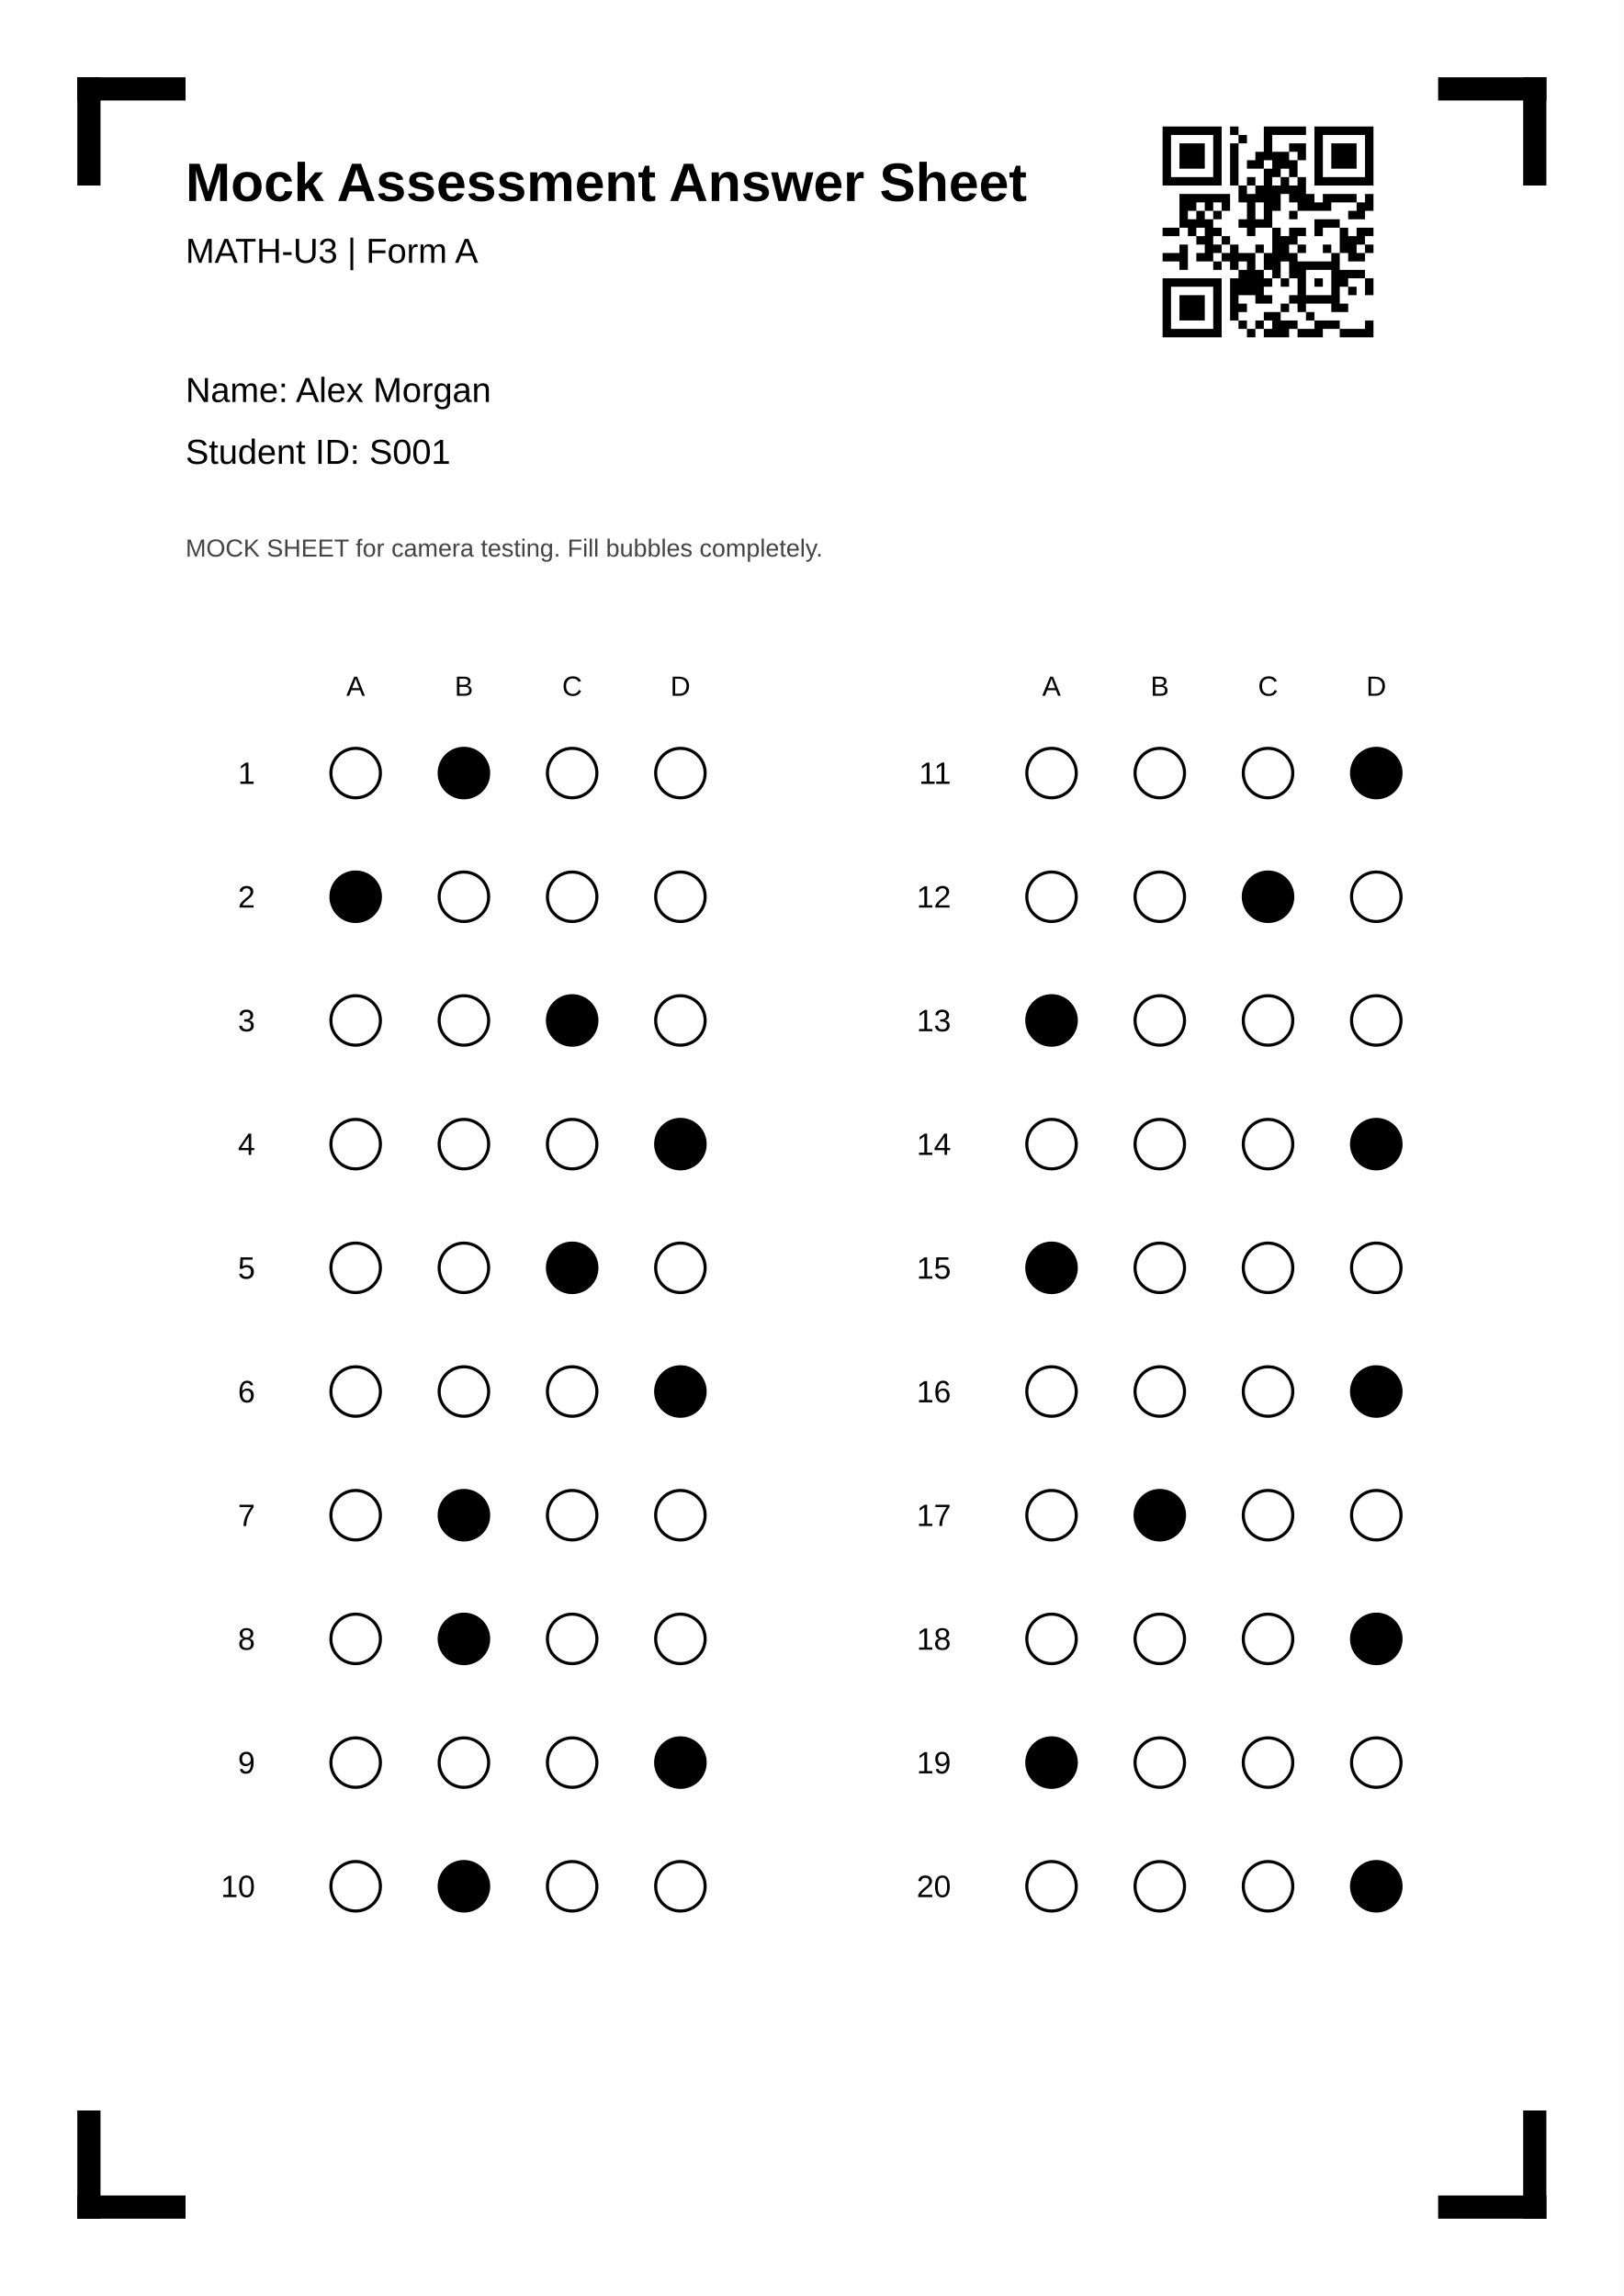
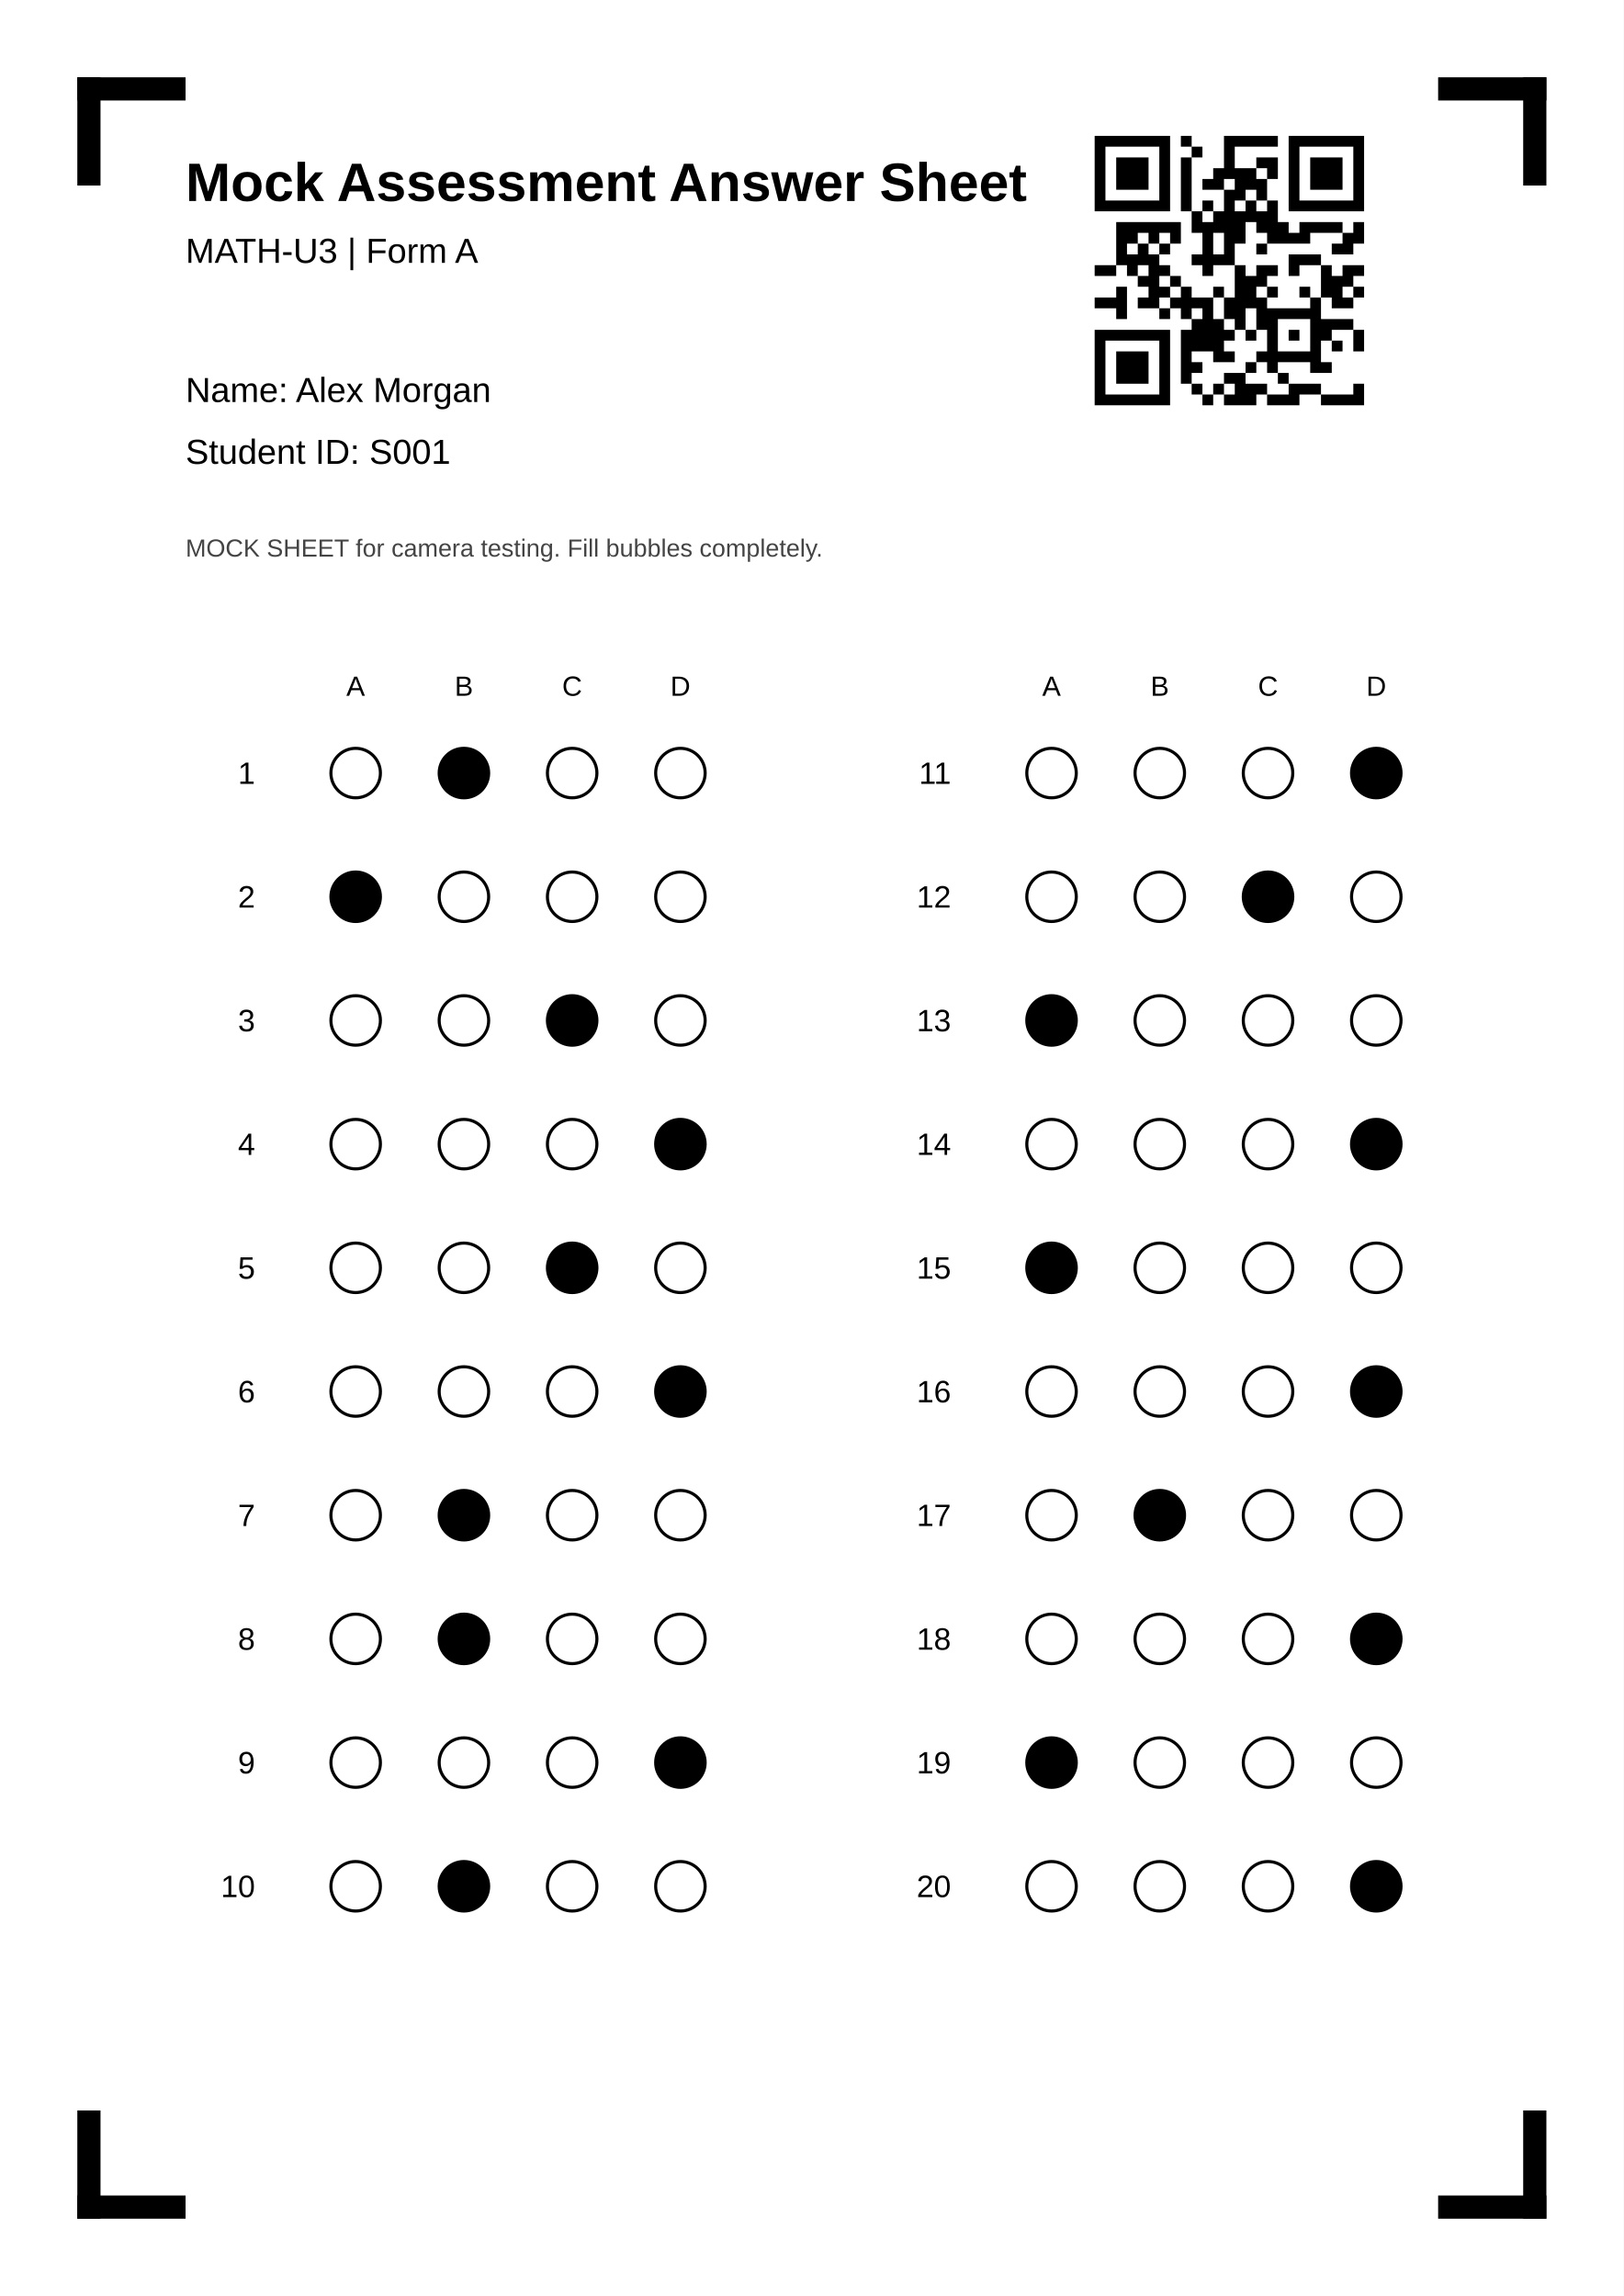
<svg xmlns="http://www.w3.org/2000/svg" width="210mm" height="297mm" viewBox="0 0 210 297" font-family="Arial, Helvetica, sans-serif">
  <rect width="210" height="297" fill="#fff" />
  <rect x="10" y="10" width="14" height="3" fill="#000" />
  <rect x="10" y="10" width="3" height="14" fill="#000" />
  <rect x="186" y="10" width="14" height="3" fill="#000" />
  <rect x="197" y="10" width="3" height="14" fill="#000" />
  <rect x="10" y="284" width="14" height="3" fill="#000" />
  <rect x="10" y="273" width="3" height="14" fill="#000" />
  <rect x="186" y="284" width="14" height="3" fill="#000" />
  <rect x="197" y="273" width="3" height="14" fill="#000" />
-   <path fill="#000" d="M150.364 16.364h1.091v1.091h-1.091zM151.455 16.364h1.091v1.091h-1.091zM152.545 16.364h1.091v1.091h-1.091zM153.636 16.364h1.091v1.091h-1.091zM154.727 16.364h1.091v1.091h-1.091zM155.818 16.364h1.091v1.091h-1.091zM156.909 16.364h1.091v1.091h-1.091zM159.091 16.364h1.091v1.091h-1.091zM163.455 16.364h1.091v1.091h-1.091zM164.545 16.364h1.091v1.091h-1.091zM165.636 16.364h1.091v1.091h-1.091zM166.727 16.364h1.091v1.091h-1.091zM167.818 16.364h1.091v1.091h-1.091zM170.000 16.364h1.091v1.091h-1.091zM171.091 16.364h1.091v1.091h-1.091zM172.182 16.364h1.091v1.091h-1.091zM173.273 16.364h1.091v1.091h-1.091zM174.364 16.364h1.091v1.091h-1.091zM175.455 16.364h1.091v1.091h-1.091zM176.545 16.364h1.091v1.091h-1.091zM150.364 17.455h1.091v1.091h-1.091zM156.909 17.455h1.091v1.091h-1.091zM160.182 17.455h1.091v1.091h-1.091zM163.455 17.455h1.091v1.091h-1.091zM170.000 17.455h1.091v1.091h-1.091zM176.545 17.455h1.091v1.091h-1.091zM150.364 18.545h1.091v1.091h-1.091zM152.545 18.545h1.091v1.091h-1.091zM153.636 18.545h1.091v1.091h-1.091zM154.727 18.545h1.091v1.091h-1.091zM156.909 18.545h1.091v1.091h-1.091zM159.091 18.545h1.091v1.091h-1.091zM163.455 18.545h1.091v1.091h-1.091zM166.727 18.545h1.091v1.091h-1.091zM167.818 18.545h1.091v1.091h-1.091zM170.000 18.545h1.091v1.091h-1.091zM172.182 18.545h1.091v1.091h-1.091zM173.273 18.545h1.091v1.091h-1.091zM174.364 18.545h1.091v1.091h-1.091zM176.545 18.545h1.091v1.091h-1.091zM150.364 19.636h1.091v1.091h-1.091zM152.545 19.636h1.091v1.091h-1.091zM153.636 19.636h1.091v1.091h-1.091zM154.727 19.636h1.091v1.091h-1.091zM156.909 19.636h1.091v1.091h-1.091zM159.091 19.636h1.091v1.091h-1.091zM162.364 19.636h1.091v1.091h-1.091zM163.455 19.636h1.091v1.091h-1.091zM164.545 19.636h1.091v1.091h-1.091zM165.636 19.636h1.091v1.091h-1.091zM167.818 19.636h1.091v1.091h-1.091zM170.000 19.636h1.091v1.091h-1.091zM172.182 19.636h1.091v1.091h-1.091zM173.273 19.636h1.091v1.091h-1.091zM174.364 19.636h1.091v1.091h-1.091zM176.545 19.636h1.091v1.091h-1.091zM150.364 20.727h1.091v1.091h-1.091zM152.545 20.727h1.091v1.091h-1.091zM153.636 20.727h1.091v1.091h-1.091zM154.727 20.727h1.091v1.091h-1.091zM156.909 20.727h1.091v1.091h-1.091zM159.091 20.727h1.091v1.091h-1.091zM161.273 20.727h1.091v1.091h-1.091zM162.364 20.727h1.091v1.091h-1.091zM164.545 20.727h1.091v1.091h-1.091zM165.636 20.727h1.091v1.091h-1.091zM166.727 20.727h1.091v1.091h-1.091zM170.000 20.727h1.091v1.091h-1.091zM172.182 20.727h1.091v1.091h-1.091zM173.273 20.727h1.091v1.091h-1.091zM174.364 20.727h1.091v1.091h-1.091zM176.545 20.727h1.091v1.091h-1.091zM150.364 21.818h1.091v1.091h-1.091zM156.909 21.818h1.091v1.091h-1.091zM159.091 21.818h1.091v1.091h-1.091zM163.455 21.818h1.091v1.091h-1.091zM164.545 21.818h1.091v1.091h-1.091zM166.727 21.818h1.091v1.091h-1.091zM170.000 21.818h1.091v1.091h-1.091zM176.545 21.818h1.091v1.091h-1.091zM150.364 22.909h1.091v1.091h-1.091zM151.455 22.909h1.091v1.091h-1.091zM152.545 22.909h1.091v1.091h-1.091zM153.636 22.909h1.091v1.091h-1.091zM154.727 22.909h1.091v1.091h-1.091zM155.818 22.909h1.091v1.091h-1.091zM156.909 22.909h1.091v1.091h-1.091zM159.091 22.909h1.091v1.091h-1.091zM161.273 22.909h1.091v1.091h-1.091zM163.455 22.909h1.091v1.091h-1.091zM165.636 22.909h1.091v1.091h-1.091zM167.818 22.909h1.091v1.091h-1.091zM170.000 22.909h1.091v1.091h-1.091zM171.091 22.909h1.091v1.091h-1.091zM172.182 22.909h1.091v1.091h-1.091zM173.273 22.909h1.091v1.091h-1.091zM174.364 22.909h1.091v1.091h-1.091zM175.455 22.909h1.091v1.091h-1.091zM176.545 22.909h1.091v1.091h-1.091zM160.182 24.000h1.091v1.091h-1.091zM162.364 24.000h1.091v1.091h-1.091zM163.455 24.000h1.091v1.091h-1.091zM164.545 24.000h1.091v1.091h-1.091zM165.636 24.000h1.091v1.091h-1.091zM166.727 24.000h1.091v1.091h-1.091zM167.818 24.000h1.091v1.091h-1.091zM152.545 25.091h1.091v1.091h-1.091zM153.636 25.091h1.091v1.091h-1.091zM154.727 25.091h1.091v1.091h-1.091zM155.818 25.091h1.091v1.091h-1.091zM156.909 25.091h1.091v1.091h-1.091zM158.000 25.091h1.091v1.091h-1.091zM160.182 25.091h1.091v1.091h-1.091zM161.273 25.091h1.091v1.091h-1.091zM162.364 25.091h1.091v1.091h-1.091zM163.455 25.091h1.091v1.091h-1.091zM164.545 25.091h1.091v1.091h-1.091zM166.727 25.091h1.091v1.091h-1.091zM167.818 25.091h1.091v1.091h-1.091zM168.909 25.091h1.091v1.091h-1.091zM171.091 25.091h1.091v1.091h-1.091zM172.182 25.091h1.091v1.091h-1.091zM173.273 25.091h1.091v1.091h-1.091zM174.364 25.091h1.091v1.091h-1.091zM176.545 25.091h1.091v1.091h-1.091zM152.545 26.182h1.091v1.091h-1.091zM153.636 26.182h1.091v1.091h-1.091zM155.818 26.182h1.091v1.091h-1.091zM158.000 26.182h1.091v1.091h-1.091zM161.273 26.182h1.091v1.091h-1.091zM163.455 26.182h1.091v1.091h-1.091zM164.545 26.182h1.091v1.091h-1.091zM167.818 26.182h1.091v1.091h-1.091zM168.909 26.182h1.091v1.091h-1.091zM170.000 26.182h1.091v1.091h-1.091zM171.091 26.182h1.091v1.091h-1.091zM175.455 26.182h1.091v1.091h-1.091zM176.545 26.182h1.091v1.091h-1.091zM152.545 27.273h1.091v1.091h-1.091zM154.727 27.273h1.091v1.091h-1.091zM156.909 27.273h1.091v1.091h-1.091zM161.273 27.273h1.091v1.091h-1.091zM163.455 27.273h1.091v1.091h-1.091zM166.727 27.273h1.091v1.091h-1.091zM174.364 27.273h1.091v1.091h-1.091zM175.455 27.273h1.091v1.091h-1.091zM152.545 28.364h1.091v1.091h-1.091zM153.636 28.364h1.091v1.091h-1.091zM154.727 28.364h1.091v1.091h-1.091zM155.818 28.364h1.091v1.091h-1.091zM160.182 28.364h1.091v1.091h-1.091zM161.273 28.364h1.091v1.091h-1.091zM162.364 28.364h1.091v1.091h-1.091zM163.455 28.364h1.091v1.091h-1.091zM170.000 28.364h1.091v1.091h-1.091zM171.091 28.364h1.091v1.091h-1.091zM172.182 28.364h1.091v1.091h-1.091zM150.364 29.455h1.091v1.091h-1.091zM151.455 29.455h1.091v1.091h-1.091zM153.636 29.455h1.091v1.091h-1.091zM155.818 29.455h1.091v1.091h-1.091zM156.909 29.455h1.091v1.091h-1.091zM161.273 29.455h1.091v1.091h-1.091zM164.545 29.455h1.091v1.091h-1.091zM166.727 29.455h1.091v1.091h-1.091zM167.818 29.455h1.091v1.091h-1.091zM170.000 29.455h1.091v1.091h-1.091zM173.273 29.455h1.091v1.091h-1.091zM175.455 29.455h1.091v1.091h-1.091zM176.545 29.455h1.091v1.091h-1.091zM154.727 30.545h1.091v1.091h-1.091zM155.818 30.545h1.091v1.091h-1.091zM158.000 30.545h1.091v1.091h-1.091zM164.545 30.545h1.091v1.091h-1.091zM165.636 30.545h1.091v1.091h-1.091zM166.727 30.545h1.091v1.091h-1.091zM173.273 30.545h1.091v1.091h-1.091zM174.364 30.545h1.091v1.091h-1.091zM175.455 30.545h1.091v1.091h-1.091zM152.545 31.636h1.091v1.091h-1.091zM155.818 31.636h1.091v1.091h-1.091zM156.909 31.636h1.091v1.091h-1.091zM159.091 31.636h1.091v1.091h-1.091zM162.364 31.636h1.091v1.091h-1.091zM164.545 31.636h1.091v1.091h-1.091zM165.636 31.636h1.091v1.091h-1.091zM167.818 31.636h1.091v1.091h-1.091zM171.091 31.636h1.091v1.091h-1.091zM173.273 31.636h1.091v1.091h-1.091zM174.364 31.636h1.091v1.091h-1.091zM176.545 31.636h1.091v1.091h-1.091zM150.364 32.727h1.091v1.091h-1.091zM151.455 32.727h1.091v1.091h-1.091zM152.545 32.727h1.091v1.091h-1.091zM154.727 32.727h1.091v1.091h-1.091zM155.818 32.727h1.091v1.091h-1.091zM158.000 32.727h1.091v1.091h-1.091zM159.091 32.727h1.091v1.091h-1.091zM160.182 32.727h1.091v1.091h-1.091zM161.273 32.727h1.091v1.091h-1.091zM163.455 32.727h1.091v1.091h-1.091zM164.545 32.727h1.091v1.091h-1.091zM165.636 32.727h1.091v1.091h-1.091zM166.727 32.727h1.091v1.091h-1.091zM172.182 32.727h1.091v1.091h-1.091zM174.364 32.727h1.091v1.091h-1.091zM175.455 32.727h1.091v1.091h-1.091zM152.545 33.818h1.091v1.091h-1.091zM156.909 33.818h1.091v1.091h-1.091zM159.091 33.818h1.091v1.091h-1.091zM161.273 33.818h1.091v1.091h-1.091zM163.455 33.818h1.091v1.091h-1.091zM164.545 33.818h1.091v1.091h-1.091zM166.727 33.818h1.091v1.091h-1.091zM167.818 33.818h1.091v1.091h-1.091zM168.909 33.818h1.091v1.091h-1.091zM170.000 33.818h1.091v1.091h-1.091zM171.091 33.818h1.091v1.091h-1.091zM172.182 33.818h1.091v1.091h-1.091zM160.182 34.909h1.091v1.091h-1.091zM161.273 34.909h1.091v1.091h-1.091zM162.364 34.909h1.091v1.091h-1.091zM164.545 34.909h1.091v1.091h-1.091zM166.727 34.909h1.091v1.091h-1.091zM167.818 34.909h1.091v1.091h-1.091zM172.182 34.909h1.091v1.091h-1.091zM173.273 34.909h1.091v1.091h-1.091zM174.364 34.909h1.091v1.091h-1.091zM175.455 34.909h1.091v1.091h-1.091zM150.364 36.000h1.091v1.091h-1.091zM151.455 36.000h1.091v1.091h-1.091zM152.545 36.000h1.091v1.091h-1.091zM153.636 36.000h1.091v1.091h-1.091zM154.727 36.000h1.091v1.091h-1.091zM155.818 36.000h1.091v1.091h-1.091zM156.909 36.000h1.091v1.091h-1.091zM159.091 36.000h1.091v1.091h-1.091zM160.182 36.000h1.091v1.091h-1.091zM161.273 36.000h1.091v1.091h-1.091zM162.364 36.000h1.091v1.091h-1.091zM163.455 36.000h1.091v1.091h-1.091zM165.636 36.000h1.091v1.091h-1.091zM167.818 36.000h1.091v1.091h-1.091zM170.000 36.000h1.091v1.091h-1.091zM172.182 36.000h1.091v1.091h-1.091zM173.273 36.000h1.091v1.091h-1.091zM176.545 36.000h1.091v1.091h-1.091zM150.364 37.091h1.091v1.091h-1.091zM156.909 37.091h1.091v1.091h-1.091zM159.091 37.091h1.091v1.091h-1.091zM160.182 37.091h1.091v1.091h-1.091zM161.273 37.091h1.091v1.091h-1.091zM162.364 37.091h1.091v1.091h-1.091zM167.818 37.091h1.091v1.091h-1.091zM172.182 37.091h1.091v1.091h-1.091zM174.364 37.091h1.091v1.091h-1.091zM176.545 37.091h1.091v1.091h-1.091zM150.364 38.182h1.091v1.091h-1.091zM152.545 38.182h1.091v1.091h-1.091zM153.636 38.182h1.091v1.091h-1.091zM154.727 38.182h1.091v1.091h-1.091zM156.909 38.182h1.091v1.091h-1.091zM159.091 38.182h1.091v1.091h-1.091zM162.364 38.182h1.091v1.091h-1.091zM163.455 38.182h1.091v1.091h-1.091zM166.727 38.182h1.091v1.091h-1.091zM167.818 38.182h1.091v1.091h-1.091zM168.909 38.182h1.091v1.091h-1.091zM170.000 38.182h1.091v1.091h-1.091zM171.091 38.182h1.091v1.091h-1.091zM172.182 38.182h1.091v1.091h-1.091zM150.364 39.273h1.091v1.091h-1.091zM152.545 39.273h1.091v1.091h-1.091zM153.636 39.273h1.091v1.091h-1.091zM154.727 39.273h1.091v1.091h-1.091zM156.909 39.273h1.091v1.091h-1.091zM159.091 39.273h1.091v1.091h-1.091zM160.182 39.273h1.091v1.091h-1.091zM165.636 39.273h1.091v1.091h-1.091zM167.818 39.273h1.091v1.091h-1.091zM172.182 39.273h1.091v1.091h-1.091zM173.273 39.273h1.091v1.091h-1.091zM150.364 40.364h1.091v1.091h-1.091zM152.545 40.364h1.091v1.091h-1.091zM153.636 40.364h1.091v1.091h-1.091zM154.727 40.364h1.091v1.091h-1.091zM156.909 40.364h1.091v1.091h-1.091zM159.091 40.364h1.091v1.091h-1.091zM163.455 40.364h1.091v1.091h-1.091zM164.545 40.364h1.091v1.091h-1.091zM168.909 40.364h1.091v1.091h-1.091zM150.364 41.455h1.091v1.091h-1.091zM156.909 41.455h1.091v1.091h-1.091zM160.182 41.455h1.091v1.091h-1.091zM162.364 41.455h1.091v1.091h-1.091zM164.545 41.455h1.091v1.091h-1.091zM165.636 41.455h1.091v1.091h-1.091zM166.727 41.455h1.091v1.091h-1.091zM170.000 41.455h1.091v1.091h-1.091zM171.091 41.455h1.091v1.091h-1.091zM172.182 41.455h1.091v1.091h-1.091zM176.545 41.455h1.091v1.091h-1.091zM150.364 42.545h1.091v1.091h-1.091zM151.455 42.545h1.091v1.091h-1.091zM152.545 42.545h1.091v1.091h-1.091zM153.636 42.545h1.091v1.091h-1.091zM154.727 42.545h1.091v1.091h-1.091zM155.818 42.545h1.091v1.091h-1.091zM156.909 42.545h1.091v1.091h-1.091zM161.273 42.545h1.091v1.091h-1.091zM163.455 42.545h1.091v1.091h-1.091zM164.545 42.545h1.091v1.091h-1.091zM165.636 42.545h1.091v1.091h-1.091zM167.818 42.545h1.091v1.091h-1.091zM168.909 42.545h1.091v1.091h-1.091zM170.000 42.545h1.091v1.091h-1.091zM173.273 42.545h1.091v1.091h-1.091zM174.364 42.545h1.091v1.091h-1.091zM175.455 42.545h1.091v1.091h-1.091zM176.545 42.545h1.091v1.091h-1.091z" />
+   <path fill="#000" d="M141.576 17.576h1.394v1.394h-1.394zM142.970 17.576h1.394v1.394h-1.394zM144.364 17.576h1.394v1.394h-1.394zM145.758 17.576h1.394v1.394h-1.394zM147.152 17.576h1.394v1.394h-1.394zM148.545 17.576h1.394v1.394h-1.394zM149.939 17.576h1.394v1.394h-1.394zM152.727 17.576h1.394v1.394h-1.394zM158.303 17.576h1.394v1.394h-1.394zM159.697 17.576h1.394v1.394h-1.394zM161.091 17.576h1.394v1.394h-1.394zM162.485 17.576h1.394v1.394h-1.394zM163.879 17.576h1.394v1.394h-1.394zM166.667 17.576h1.394v1.394h-1.394zM168.061 17.576h1.394v1.394h-1.394zM169.455 17.576h1.394v1.394h-1.394zM170.848 17.576h1.394v1.394h-1.394zM172.242 17.576h1.394v1.394h-1.394zM173.636 17.576h1.394v1.394h-1.394zM175.030 17.576h1.394v1.394h-1.394zM141.576 18.970h1.394v1.394h-1.394zM149.939 18.970h1.394v1.394h-1.394zM154.121 18.970h1.394v1.394h-1.394zM158.303 18.970h1.394v1.394h-1.394zM166.667 18.970h1.394v1.394h-1.394zM175.030 18.970h1.394v1.394h-1.394zM141.576 20.364h1.394v1.394h-1.394zM144.364 20.364h1.394v1.394h-1.394zM145.758 20.364h1.394v1.394h-1.394zM147.152 20.364h1.394v1.394h-1.394zM149.939 20.364h1.394v1.394h-1.394zM152.727 20.364h1.394v1.394h-1.394zM158.303 20.364h1.394v1.394h-1.394zM162.485 20.364h1.394v1.394h-1.394zM163.879 20.364h1.394v1.394h-1.394zM166.667 20.364h1.394v1.394h-1.394zM169.455 20.364h1.394v1.394h-1.394zM170.848 20.364h1.394v1.394h-1.394zM172.242 20.364h1.394v1.394h-1.394zM175.030 20.364h1.394v1.394h-1.394zM141.576 21.758h1.394v1.394h-1.394zM144.364 21.758h1.394v1.394h-1.394zM145.758 21.758h1.394v1.394h-1.394zM147.152 21.758h1.394v1.394h-1.394zM149.939 21.758h1.394v1.394h-1.394zM152.727 21.758h1.394v1.394h-1.394zM156.909 21.758h1.394v1.394h-1.394zM158.303 21.758h1.394v1.394h-1.394zM159.697 21.758h1.394v1.394h-1.394zM161.091 21.758h1.394v1.394h-1.394zM163.879 21.758h1.394v1.394h-1.394zM166.667 21.758h1.394v1.394h-1.394zM169.455 21.758h1.394v1.394h-1.394zM170.848 21.758h1.394v1.394h-1.394zM172.242 21.758h1.394v1.394h-1.394zM175.030 21.758h1.394v1.394h-1.394zM141.576 23.152h1.394v1.394h-1.394zM144.364 23.152h1.394v1.394h-1.394zM145.758 23.152h1.394v1.394h-1.394zM147.152 23.152h1.394v1.394h-1.394zM149.939 23.152h1.394v1.394h-1.394zM152.727 23.152h1.394v1.394h-1.394zM155.515 23.152h1.394v1.394h-1.394zM156.909 23.152h1.394v1.394h-1.394zM159.697 23.152h1.394v1.394h-1.394zM161.091 23.152h1.394v1.394h-1.394zM162.485 23.152h1.394v1.394h-1.394zM166.667 23.152h1.394v1.394h-1.394zM169.455 23.152h1.394v1.394h-1.394zM170.848 23.152h1.394v1.394h-1.394zM172.242 23.152h1.394v1.394h-1.394zM175.030 23.152h1.394v1.394h-1.394zM141.576 24.545h1.394v1.394h-1.394zM149.939 24.545h1.394v1.394h-1.394zM152.727 24.545h1.394v1.394h-1.394zM158.303 24.545h1.394v1.394h-1.394zM159.697 24.545h1.394v1.394h-1.394zM162.485 24.545h1.394v1.394h-1.394zM166.667 24.545h1.394v1.394h-1.394zM175.030 24.545h1.394v1.394h-1.394zM141.576 25.939h1.394v1.394h-1.394zM142.970 25.939h1.394v1.394h-1.394zM144.364 25.939h1.394v1.394h-1.394zM145.758 25.939h1.394v1.394h-1.394zM147.152 25.939h1.394v1.394h-1.394zM148.545 25.939h1.394v1.394h-1.394zM149.939 25.939h1.394v1.394h-1.394zM152.727 25.939h1.394v1.394h-1.394zM155.515 25.939h1.394v1.394h-1.394zM158.303 25.939h1.394v1.394h-1.394zM161.091 25.939h1.394v1.394h-1.394zM163.879 25.939h1.394v1.394h-1.394zM166.667 25.939h1.394v1.394h-1.394zM168.061 25.939h1.394v1.394h-1.394zM169.455 25.939h1.394v1.394h-1.394zM170.848 25.939h1.394v1.394h-1.394zM172.242 25.939h1.394v1.394h-1.394zM173.636 25.939h1.394v1.394h-1.394zM175.030 25.939h1.394v1.394h-1.394zM154.121 27.333h1.394v1.394h-1.394zM156.909 27.333h1.394v1.394h-1.394zM158.303 27.333h1.394v1.394h-1.394zM159.697 27.333h1.394v1.394h-1.394zM161.091 27.333h1.394v1.394h-1.394zM162.485 27.333h1.394v1.394h-1.394zM163.879 27.333h1.394v1.394h-1.394zM144.364 28.727h1.394v1.394h-1.394zM145.758 28.727h1.394v1.394h-1.394zM147.152 28.727h1.394v1.394h-1.394zM148.545 28.727h1.394v1.394h-1.394zM149.939 28.727h1.394v1.394h-1.394zM151.333 28.727h1.394v1.394h-1.394zM154.121 28.727h1.394v1.394h-1.394zM155.515 28.727h1.394v1.394h-1.394zM156.909 28.727h1.394v1.394h-1.394zM158.303 28.727h1.394v1.394h-1.394zM159.697 28.727h1.394v1.394h-1.394zM162.485 28.727h1.394v1.394h-1.394zM163.879 28.727h1.394v1.394h-1.394zM165.273 28.727h1.394v1.394h-1.394zM168.061 28.727h1.394v1.394h-1.394zM169.455 28.727h1.394v1.394h-1.394zM170.848 28.727h1.394v1.394h-1.394zM172.242 28.727h1.394v1.394h-1.394zM175.030 28.727h1.394v1.394h-1.394zM144.364 30.121h1.394v1.394h-1.394zM145.758 30.121h1.394v1.394h-1.394zM148.545 30.121h1.394v1.394h-1.394zM151.333 30.121h1.394v1.394h-1.394zM155.515 30.121h1.394v1.394h-1.394zM158.303 30.121h1.394v1.394h-1.394zM159.697 30.121h1.394v1.394h-1.394zM163.879 30.121h1.394v1.394h-1.394zM165.273 30.121h1.394v1.394h-1.394zM166.667 30.121h1.394v1.394h-1.394zM168.061 30.121h1.394v1.394h-1.394zM173.636 30.121h1.394v1.394h-1.394zM175.030 30.121h1.394v1.394h-1.394zM144.364 31.515h1.394v1.394h-1.394zM147.152 31.515h1.394v1.394h-1.394zM149.939 31.515h1.394v1.394h-1.394zM155.515 31.515h1.394v1.394h-1.394zM158.303 31.515h1.394v1.394h-1.394zM162.485 31.515h1.394v1.394h-1.394zM172.242 31.515h1.394v1.394h-1.394zM173.636 31.515h1.394v1.394h-1.394zM144.364 32.909h1.394v1.394h-1.394zM145.758 32.909h1.394v1.394h-1.394zM147.152 32.909h1.394v1.394h-1.394zM148.545 32.909h1.394v1.394h-1.394zM154.121 32.909h1.394v1.394h-1.394zM155.515 32.909h1.394v1.394h-1.394zM156.909 32.909h1.394v1.394h-1.394zM158.303 32.909h1.394v1.394h-1.394zM166.667 32.909h1.394v1.394h-1.394zM168.061 32.909h1.394v1.394h-1.394zM169.455 32.909h1.394v1.394h-1.394zM141.576 34.303h1.394v1.394h-1.394zM142.970 34.303h1.394v1.394h-1.394zM145.758 34.303h1.394v1.394h-1.394zM148.545 34.303h1.394v1.394h-1.394zM149.939 34.303h1.394v1.394h-1.394zM155.515 34.303h1.394v1.394h-1.394zM159.697 34.303h1.394v1.394h-1.394zM162.485 34.303h1.394v1.394h-1.394zM163.879 34.303h1.394v1.394h-1.394zM166.667 34.303h1.394v1.394h-1.394zM170.848 34.303h1.394v1.394h-1.394zM173.636 34.303h1.394v1.394h-1.394zM175.030 34.303h1.394v1.394h-1.394zM147.152 35.697h1.394v1.394h-1.394zM148.545 35.697h1.394v1.394h-1.394zM151.333 35.697h1.394v1.394h-1.394zM159.697 35.697h1.394v1.394h-1.394zM161.091 35.697h1.394v1.394h-1.394zM162.485 35.697h1.394v1.394h-1.394zM170.848 35.697h1.394v1.394h-1.394zM172.242 35.697h1.394v1.394h-1.394zM173.636 35.697h1.394v1.394h-1.394zM144.364 37.091h1.394v1.394h-1.394zM148.545 37.091h1.394v1.394h-1.394zM149.939 37.091h1.394v1.394h-1.394zM152.727 37.091h1.394v1.394h-1.394zM156.909 37.091h1.394v1.394h-1.394zM159.697 37.091h1.394v1.394h-1.394zM161.091 37.091h1.394v1.394h-1.394zM163.879 37.091h1.394v1.394h-1.394zM168.061 37.091h1.394v1.394h-1.394zM170.848 37.091h1.394v1.394h-1.394zM172.242 37.091h1.394v1.394h-1.394zM175.030 37.091h1.394v1.394h-1.394zM141.576 38.485h1.394v1.394h-1.394zM142.970 38.485h1.394v1.394h-1.394zM144.364 38.485h1.394v1.394h-1.394zM147.152 38.485h1.394v1.394h-1.394zM148.545 38.485h1.394v1.394h-1.394zM151.333 38.485h1.394v1.394h-1.394zM152.727 38.485h1.394v1.394h-1.394zM154.121 38.485h1.394v1.394h-1.394zM155.515 38.485h1.394v1.394h-1.394zM158.303 38.485h1.394v1.394h-1.394zM159.697 38.485h1.394v1.394h-1.394zM161.091 38.485h1.394v1.394h-1.394zM162.485 38.485h1.394v1.394h-1.394zM169.455 38.485h1.394v1.394h-1.394zM172.242 38.485h1.394v1.394h-1.394zM173.636 38.485h1.394v1.394h-1.394zM144.364 39.879h1.394v1.394h-1.394zM149.939 39.879h1.394v1.394h-1.394zM152.727 39.879h1.394v1.394h-1.394zM155.515 39.879h1.394v1.394h-1.394zM158.303 39.879h1.394v1.394h-1.394zM159.697 39.879h1.394v1.394h-1.394zM162.485 39.879h1.394v1.394h-1.394zM163.879 39.879h1.394v1.394h-1.394zM165.273 39.879h1.394v1.394h-1.394zM166.667 39.879h1.394v1.394h-1.394zM168.061 39.879h1.394v1.394h-1.394zM169.455 39.879h1.394v1.394h-1.394zM154.121 41.273h1.394v1.394h-1.394zM155.515 41.273h1.394v1.394h-1.394zM156.909 41.273h1.394v1.394h-1.394zM159.697 41.273h1.394v1.394h-1.394zM162.485 41.273h1.394v1.394h-1.394zM163.879 41.273h1.394v1.394h-1.394zM169.455 41.273h1.394v1.394h-1.394zM170.848 41.273h1.394v1.394h-1.394zM172.242 41.273h1.394v1.394h-1.394zM173.636 41.273h1.394v1.394h-1.394zM141.576 42.667h1.394v1.394h-1.394zM142.970 42.667h1.394v1.394h-1.394zM144.364 42.667h1.394v1.394h-1.394zM145.758 42.667h1.394v1.394h-1.394zM147.152 42.667h1.394v1.394h-1.394zM148.545 42.667h1.394v1.394h-1.394zM149.939 42.667h1.394v1.394h-1.394zM152.727 42.667h1.394v1.394h-1.394zM154.121 42.667h1.394v1.394h-1.394zM155.515 42.667h1.394v1.394h-1.394zM156.909 42.667h1.394v1.394h-1.394zM158.303 42.667h1.394v1.394h-1.394zM161.091 42.667h1.394v1.394h-1.394zM163.879 42.667h1.394v1.394h-1.394zM166.667 42.667h1.394v1.394h-1.394zM169.455 42.667h1.394v1.394h-1.394zM170.848 42.667h1.394v1.394h-1.394zM175.030 42.667h1.394v1.394h-1.394zM141.576 44.061h1.394v1.394h-1.394zM149.939 44.061h1.394v1.394h-1.394zM152.727 44.061h1.394v1.394h-1.394zM154.121 44.061h1.394v1.394h-1.394zM155.515 44.061h1.394v1.394h-1.394zM156.909 44.061h1.394v1.394h-1.394zM163.879 44.061h1.394v1.394h-1.394zM169.455 44.061h1.394v1.394h-1.394zM172.242 44.061h1.394v1.394h-1.394zM175.030 44.061h1.394v1.394h-1.394zM141.576 45.455h1.394v1.394h-1.394zM144.364 45.455h1.394v1.394h-1.394zM145.758 45.455h1.394v1.394h-1.394zM147.152 45.455h1.394v1.394h-1.394zM149.939 45.455h1.394v1.394h-1.394zM152.727 45.455h1.394v1.394h-1.394zM156.909 45.455h1.394v1.394h-1.394zM158.303 45.455h1.394v1.394h-1.394zM162.485 45.455h1.394v1.394h-1.394zM163.879 45.455h1.394v1.394h-1.394zM165.273 45.455h1.394v1.394h-1.394zM166.667 45.455h1.394v1.394h-1.394zM168.061 45.455h1.394v1.394h-1.394zM169.455 45.455h1.394v1.394h-1.394zM141.576 46.848h1.394v1.394h-1.394zM144.364 46.848h1.394v1.394h-1.394zM145.758 46.848h1.394v1.394h-1.394zM147.152 46.848h1.394v1.394h-1.394zM149.939 46.848h1.394v1.394h-1.394zM152.727 46.848h1.394v1.394h-1.394zM154.121 46.848h1.394v1.394h-1.394zM161.091 46.848h1.394v1.394h-1.394zM163.879 46.848h1.394v1.394h-1.394zM169.455 46.848h1.394v1.394h-1.394zM170.848 46.848h1.394v1.394h-1.394zM141.576 48.242h1.394v1.394h-1.394zM144.364 48.242h1.394v1.394h-1.394zM145.758 48.242h1.394v1.394h-1.394zM147.152 48.242h1.394v1.394h-1.394zM149.939 48.242h1.394v1.394h-1.394zM152.727 48.242h1.394v1.394h-1.394zM158.303 48.242h1.394v1.394h-1.394zM159.697 48.242h1.394v1.394h-1.394zM165.273 48.242h1.394v1.394h-1.394zM141.576 49.636h1.394v1.394h-1.394zM149.939 49.636h1.394v1.394h-1.394zM154.121 49.636h1.394v1.394h-1.394zM156.909 49.636h1.394v1.394h-1.394zM159.697 49.636h1.394v1.394h-1.394zM161.091 49.636h1.394v1.394h-1.394zM162.485 49.636h1.394v1.394h-1.394zM166.667 49.636h1.394v1.394h-1.394zM168.061 49.636h1.394v1.394h-1.394zM169.455 49.636h1.394v1.394h-1.394zM175.030 49.636h1.394v1.394h-1.394zM141.576 51.030h1.394v1.394h-1.394zM142.970 51.030h1.394v1.394h-1.394zM144.364 51.030h1.394v1.394h-1.394zM145.758 51.030h1.394v1.394h-1.394zM147.152 51.030h1.394v1.394h-1.394zM148.545 51.030h1.394v1.394h-1.394zM149.939 51.030h1.394v1.394h-1.394zM155.515 51.030h1.394v1.394h-1.394zM158.303 51.030h1.394v1.394h-1.394zM159.697 51.030h1.394v1.394h-1.394zM161.091 51.030h1.394v1.394h-1.394zM163.879 51.030h1.394v1.394h-1.394zM165.273 51.030h1.394v1.394h-1.394zM166.667 51.030h1.394v1.394h-1.394zM170.848 51.030h1.394v1.394h-1.394zM172.242 51.030h1.394v1.394h-1.394zM173.636 51.030h1.394v1.394h-1.394zM175.030 51.030h1.394v1.394h-1.394z" />
  <text x="24" y="26" font-size="7" font-weight="bold">Mock Assessment Answer Sheet</text>
  <text x="24" y="34" font-size="4.5">MATH-U3  |  Form A</text>
  <text x="24" y="52" font-size="4.5">Name: Alex Morgan</text>
  <text x="24" y="60" font-size="4.5">Student ID: S001</text>
  <text x="24" y="72" font-size="3.2" fill="#444">MOCK SHEET for camera testing. Fill bubbles completely.</text>
  <text x="46" y="90" font-size="3.6" text-anchor="middle">A</text>
  <text x="60" y="90" font-size="3.6" text-anchor="middle">B</text>
  <text x="74" y="90" font-size="3.6" text-anchor="middle">C</text>
  <text x="88" y="90" font-size="3.6" text-anchor="middle">D</text>
  <text x="136" y="90" font-size="3.6" text-anchor="middle">A</text>
  <text x="150" y="90" font-size="3.6" text-anchor="middle">B</text>
  <text x="164" y="90" font-size="3.6" text-anchor="middle">C</text>
  <text x="178" y="90" font-size="3.6" text-anchor="middle">D</text>
  <circle cx="46" cy="100" r="3.2" fill="none" stroke="#000" stroke-width="0.4" />
  <text x="33" y="101.4" font-size="4" text-anchor="end">1</text>
  <circle cx="60" cy="100" r="3.2" fill="#000" stroke="#000" stroke-width="0.4" />
  <circle cx="74" cy="100" r="3.2" fill="none" stroke="#000" stroke-width="0.4" />
  <circle cx="88" cy="100" r="3.2" fill="none" stroke="#000" stroke-width="0.4" />
  <circle cx="46" cy="116" r="3.2" fill="#000" stroke="#000" stroke-width="0.4" />
  <text x="33" y="117.4" font-size="4" text-anchor="end">2</text>
  <circle cx="60" cy="116" r="3.2" fill="none" stroke="#000" stroke-width="0.4" />
  <circle cx="74" cy="116" r="3.2" fill="none" stroke="#000" stroke-width="0.4" />
  <circle cx="88" cy="116" r="3.2" fill="none" stroke="#000" stroke-width="0.4" />
  <circle cx="46" cy="132" r="3.2" fill="none" stroke="#000" stroke-width="0.4" />
  <text x="33" y="133.4" font-size="4" text-anchor="end">3</text>
  <circle cx="60" cy="132" r="3.2" fill="none" stroke="#000" stroke-width="0.4" />
  <circle cx="74" cy="132" r="3.2" fill="#000" stroke="#000" stroke-width="0.4" />
  <circle cx="88" cy="132" r="3.2" fill="none" stroke="#000" stroke-width="0.4" />
  <circle cx="46" cy="148" r="3.2" fill="none" stroke="#000" stroke-width="0.4" />
  <text x="33" y="149.4" font-size="4" text-anchor="end">4</text>
  <circle cx="60" cy="148" r="3.2" fill="none" stroke="#000" stroke-width="0.4" />
  <circle cx="74" cy="148" r="3.2" fill="none" stroke="#000" stroke-width="0.4" />
  <circle cx="88" cy="148" r="3.2" fill="#000" stroke="#000" stroke-width="0.4" />
  <circle cx="46" cy="164" r="3.2" fill="none" stroke="#000" stroke-width="0.4" />
  <text x="33" y="165.4" font-size="4" text-anchor="end">5</text>
  <circle cx="60" cy="164" r="3.2" fill="none" stroke="#000" stroke-width="0.4" />
  <circle cx="74" cy="164" r="3.2" fill="#000" stroke="#000" stroke-width="0.4" />
  <circle cx="88" cy="164" r="3.2" fill="none" stroke="#000" stroke-width="0.4" />
  <circle cx="46" cy="180" r="3.2" fill="none" stroke="#000" stroke-width="0.4" />
  <text x="33" y="181.4" font-size="4" text-anchor="end">6</text>
  <circle cx="60" cy="180" r="3.2" fill="none" stroke="#000" stroke-width="0.4" />
  <circle cx="74" cy="180" r="3.2" fill="none" stroke="#000" stroke-width="0.4" />
  <circle cx="88" cy="180" r="3.2" fill="#000" stroke="#000" stroke-width="0.4" />
  <circle cx="46" cy="196" r="3.2" fill="none" stroke="#000" stroke-width="0.4" />
  <text x="33" y="197.4" font-size="4" text-anchor="end">7</text>
  <circle cx="60" cy="196" r="3.2" fill="#000" stroke="#000" stroke-width="0.4" />
  <circle cx="74" cy="196" r="3.2" fill="none" stroke="#000" stroke-width="0.4" />
  <circle cx="88" cy="196" r="3.2" fill="none" stroke="#000" stroke-width="0.4" />
  <circle cx="46" cy="212" r="3.2" fill="none" stroke="#000" stroke-width="0.4" />
  <text x="33" y="213.4" font-size="4" text-anchor="end">8</text>
  <circle cx="60" cy="212" r="3.2" fill="#000" stroke="#000" stroke-width="0.4" />
  <circle cx="74" cy="212" r="3.2" fill="none" stroke="#000" stroke-width="0.4" />
  <circle cx="88" cy="212" r="3.2" fill="none" stroke="#000" stroke-width="0.4" />
  <circle cx="46" cy="228" r="3.2" fill="none" stroke="#000" stroke-width="0.4" />
  <text x="33" y="229.4" font-size="4" text-anchor="end">9</text>
  <circle cx="60" cy="228" r="3.2" fill="none" stroke="#000" stroke-width="0.4" />
  <circle cx="74" cy="228" r="3.2" fill="none" stroke="#000" stroke-width="0.4" />
  <circle cx="88" cy="228" r="3.2" fill="#000" stroke="#000" stroke-width="0.4" />
  <circle cx="46" cy="244" r="3.2" fill="none" stroke="#000" stroke-width="0.4" />
  <text x="33" y="245.4" font-size="4" text-anchor="end">10</text>
  <circle cx="60" cy="244" r="3.2" fill="#000" stroke="#000" stroke-width="0.4" />
  <circle cx="74" cy="244" r="3.2" fill="none" stroke="#000" stroke-width="0.4" />
  <circle cx="88" cy="244" r="3.2" fill="none" stroke="#000" stroke-width="0.4" />
  <circle cx="136" cy="100" r="3.2" fill="none" stroke="#000" stroke-width="0.4" />
  <text x="123" y="101.4" font-size="4" text-anchor="end">11</text>
  <circle cx="150" cy="100" r="3.2" fill="none" stroke="#000" stroke-width="0.4" />
  <circle cx="164" cy="100" r="3.2" fill="none" stroke="#000" stroke-width="0.4" />
  <circle cx="178" cy="100" r="3.2" fill="#000" stroke="#000" stroke-width="0.4" />
  <circle cx="136" cy="116" r="3.2" fill="none" stroke="#000" stroke-width="0.4" />
  <text x="123" y="117.4" font-size="4" text-anchor="end">12</text>
  <circle cx="150" cy="116" r="3.2" fill="none" stroke="#000" stroke-width="0.4" />
  <circle cx="164" cy="116" r="3.2" fill="#000" stroke="#000" stroke-width="0.4" />
  <circle cx="178" cy="116" r="3.2" fill="none" stroke="#000" stroke-width="0.4" />
  <circle cx="136" cy="132" r="3.2" fill="#000" stroke="#000" stroke-width="0.4" />
  <text x="123" y="133.4" font-size="4" text-anchor="end">13</text>
  <circle cx="150" cy="132" r="3.2" fill="none" stroke="#000" stroke-width="0.4" />
  <circle cx="164" cy="132" r="3.2" fill="none" stroke="#000" stroke-width="0.4" />
  <circle cx="178" cy="132" r="3.2" fill="none" stroke="#000" stroke-width="0.4" />
  <circle cx="136" cy="148" r="3.2" fill="none" stroke="#000" stroke-width="0.4" />
  <text x="123" y="149.4" font-size="4" text-anchor="end">14</text>
  <circle cx="150" cy="148" r="3.2" fill="none" stroke="#000" stroke-width="0.4" />
  <circle cx="164" cy="148" r="3.2" fill="none" stroke="#000" stroke-width="0.4" />
  <circle cx="178" cy="148" r="3.2" fill="#000" stroke="#000" stroke-width="0.4" />
  <circle cx="136" cy="164" r="3.2" fill="#000" stroke="#000" stroke-width="0.4" />
  <text x="123" y="165.4" font-size="4" text-anchor="end">15</text>
  <circle cx="150" cy="164" r="3.2" fill="none" stroke="#000" stroke-width="0.4" />
  <circle cx="164" cy="164" r="3.2" fill="none" stroke="#000" stroke-width="0.4" />
  <circle cx="178" cy="164" r="3.2" fill="none" stroke="#000" stroke-width="0.4" />
  <circle cx="136" cy="180" r="3.2" fill="none" stroke="#000" stroke-width="0.4" />
  <text x="123" y="181.4" font-size="4" text-anchor="end">16</text>
  <circle cx="150" cy="180" r="3.2" fill="none" stroke="#000" stroke-width="0.4" />
  <circle cx="164" cy="180" r="3.2" fill="none" stroke="#000" stroke-width="0.4" />
  <circle cx="178" cy="180" r="3.2" fill="#000" stroke="#000" stroke-width="0.4" />
  <circle cx="136" cy="196" r="3.2" fill="none" stroke="#000" stroke-width="0.4" />
  <text x="123" y="197.4" font-size="4" text-anchor="end">17</text>
  <circle cx="150" cy="196" r="3.2" fill="#000" stroke="#000" stroke-width="0.4" />
  <circle cx="164" cy="196" r="3.2" fill="none" stroke="#000" stroke-width="0.4" />
  <circle cx="178" cy="196" r="3.2" fill="none" stroke="#000" stroke-width="0.4" />
  <circle cx="136" cy="212" r="3.2" fill="none" stroke="#000" stroke-width="0.4" />
  <text x="123" y="213.4" font-size="4" text-anchor="end">18</text>
  <circle cx="150" cy="212" r="3.2" fill="none" stroke="#000" stroke-width="0.4" />
  <circle cx="164" cy="212" r="3.2" fill="none" stroke="#000" stroke-width="0.4" />
  <circle cx="178" cy="212" r="3.2" fill="#000" stroke="#000" stroke-width="0.4" />
  <circle cx="136" cy="228" r="3.2" fill="#000" stroke="#000" stroke-width="0.4" />
  <text x="123" y="229.4" font-size="4" text-anchor="end">19</text>
  <circle cx="150" cy="228" r="3.2" fill="none" stroke="#000" stroke-width="0.4" />
  <circle cx="164" cy="228" r="3.2" fill="none" stroke="#000" stroke-width="0.4" />
  <circle cx="178" cy="228" r="3.2" fill="none" stroke="#000" stroke-width="0.4" />
  <circle cx="136" cy="244" r="3.2" fill="none" stroke="#000" stroke-width="0.4" />
  <text x="123" y="245.4" font-size="4" text-anchor="end">20</text>
  <circle cx="150" cy="244" r="3.2" fill="none" stroke="#000" stroke-width="0.4" />
  <circle cx="164" cy="244" r="3.2" fill="none" stroke="#000" stroke-width="0.4" />
  <circle cx="178" cy="244" r="3.2" fill="#000" stroke="#000" stroke-width="0.4" />
</svg>
